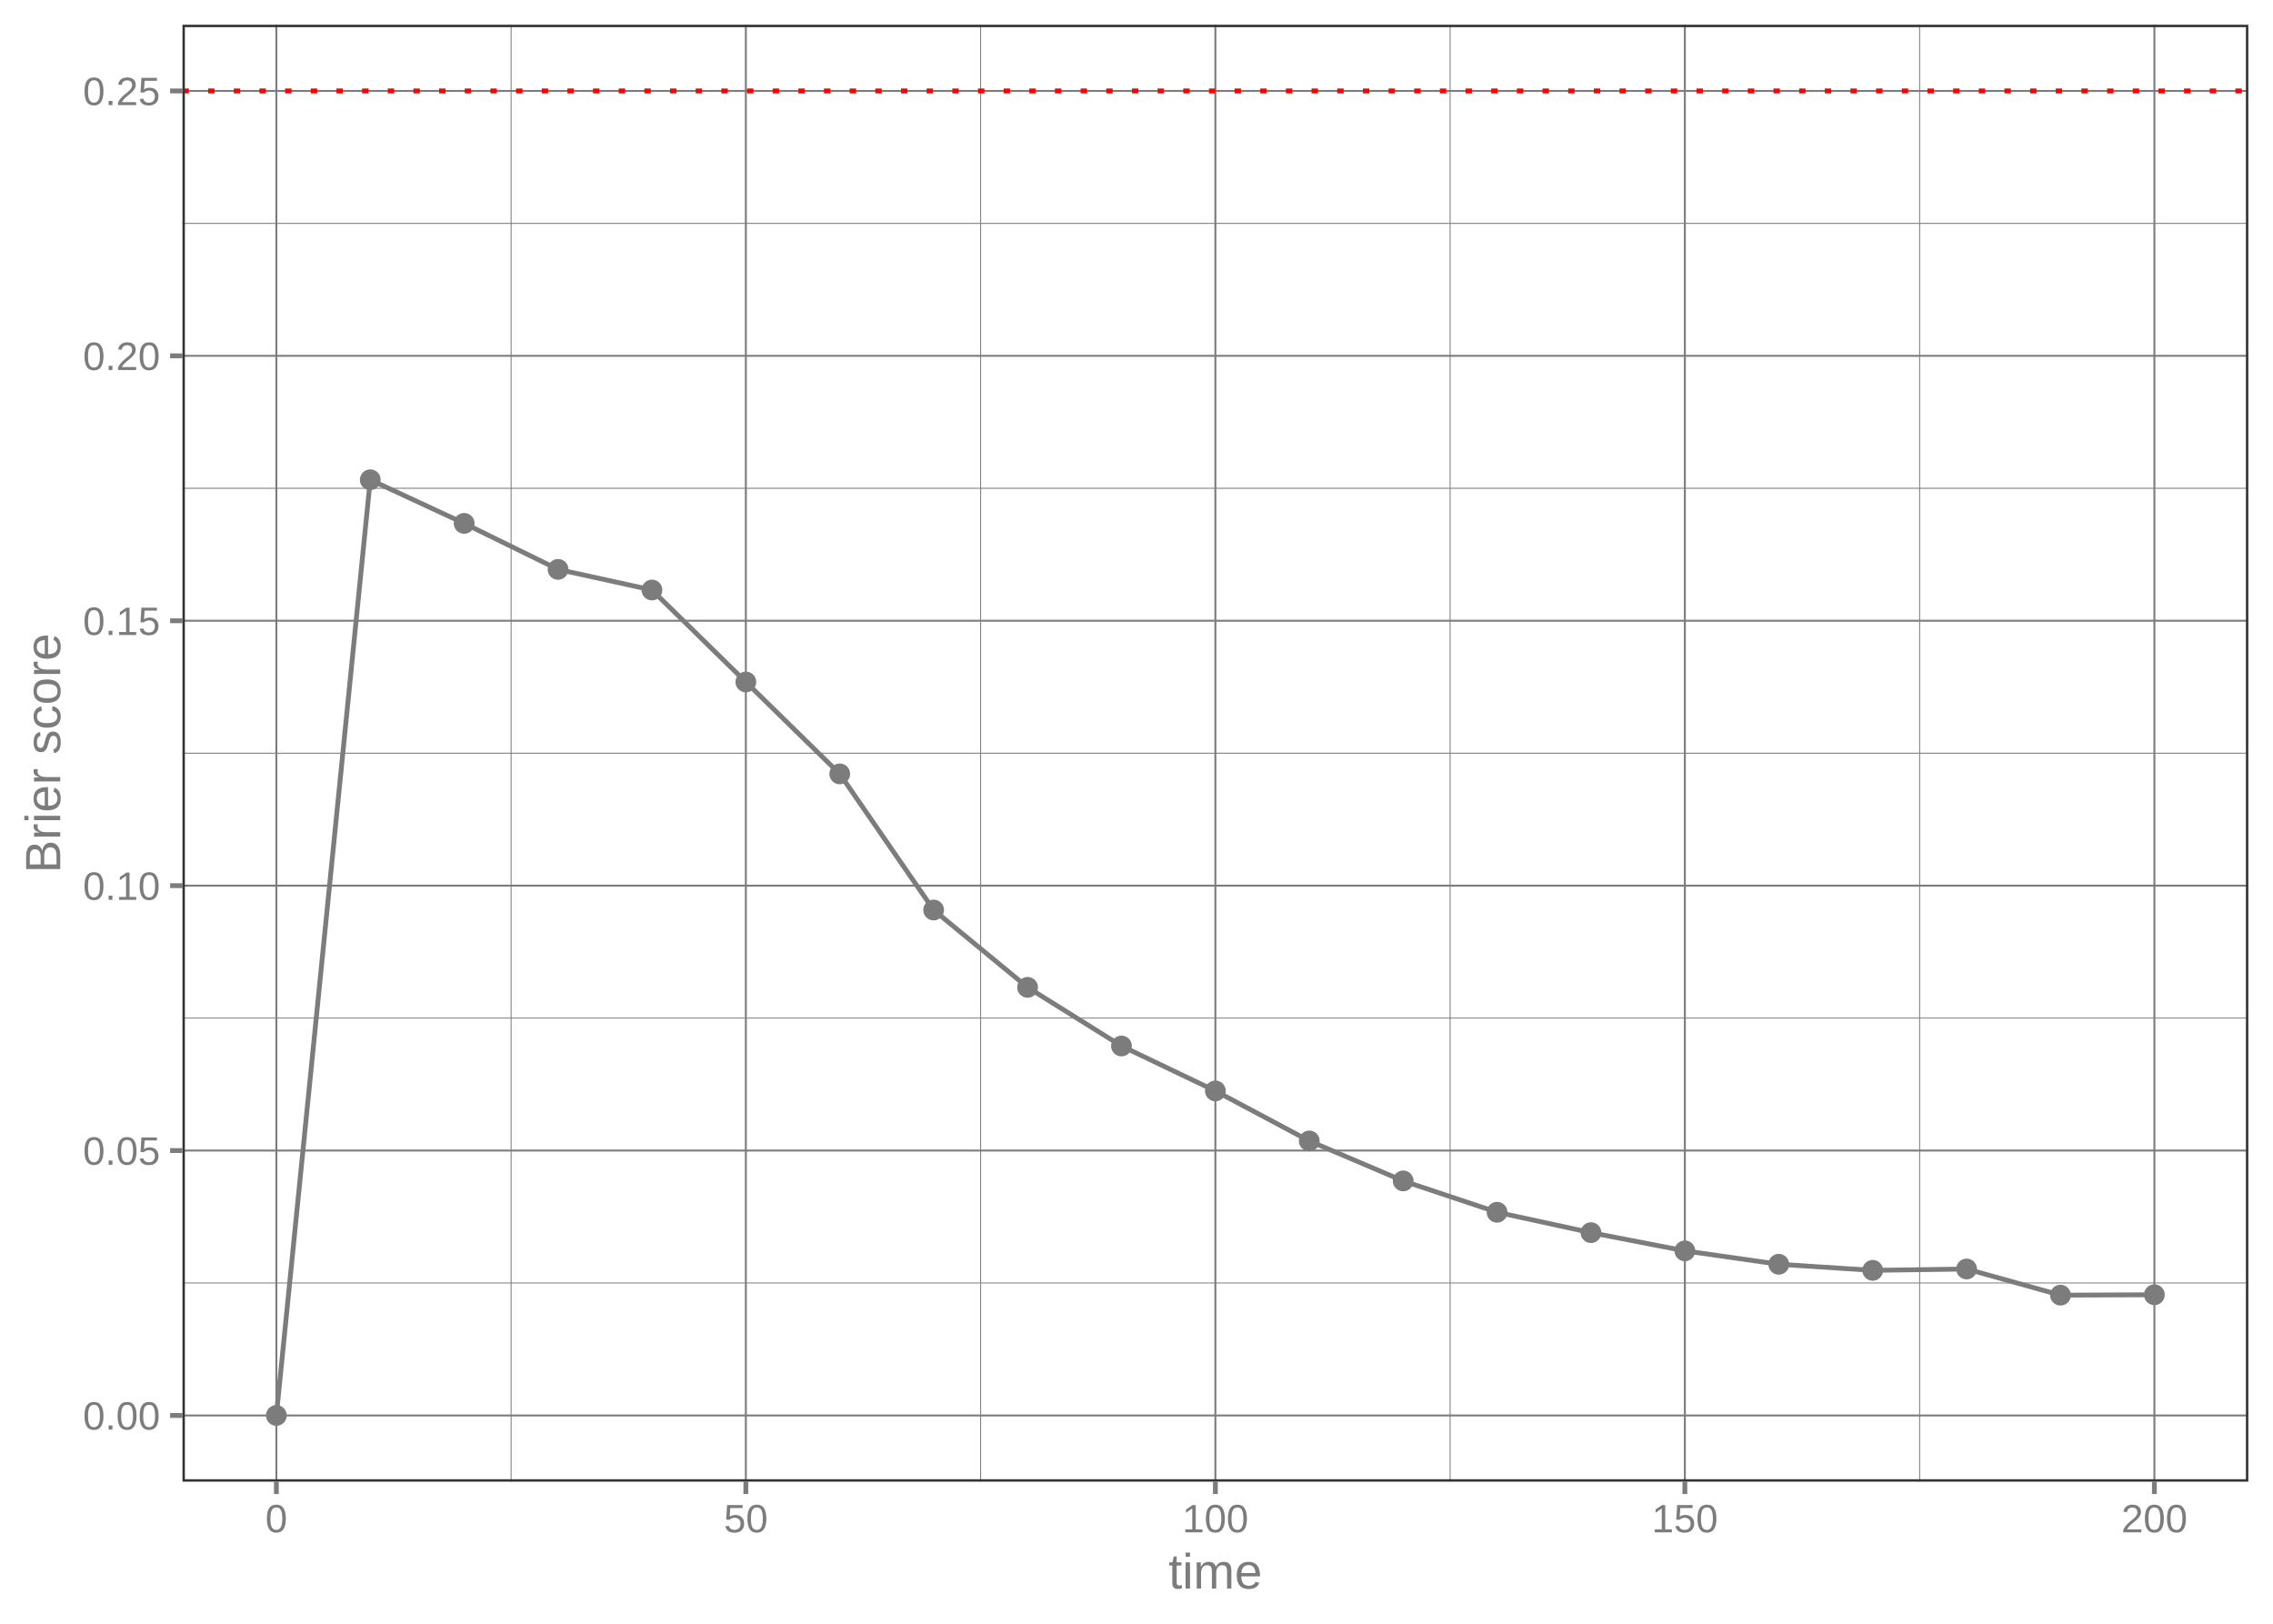
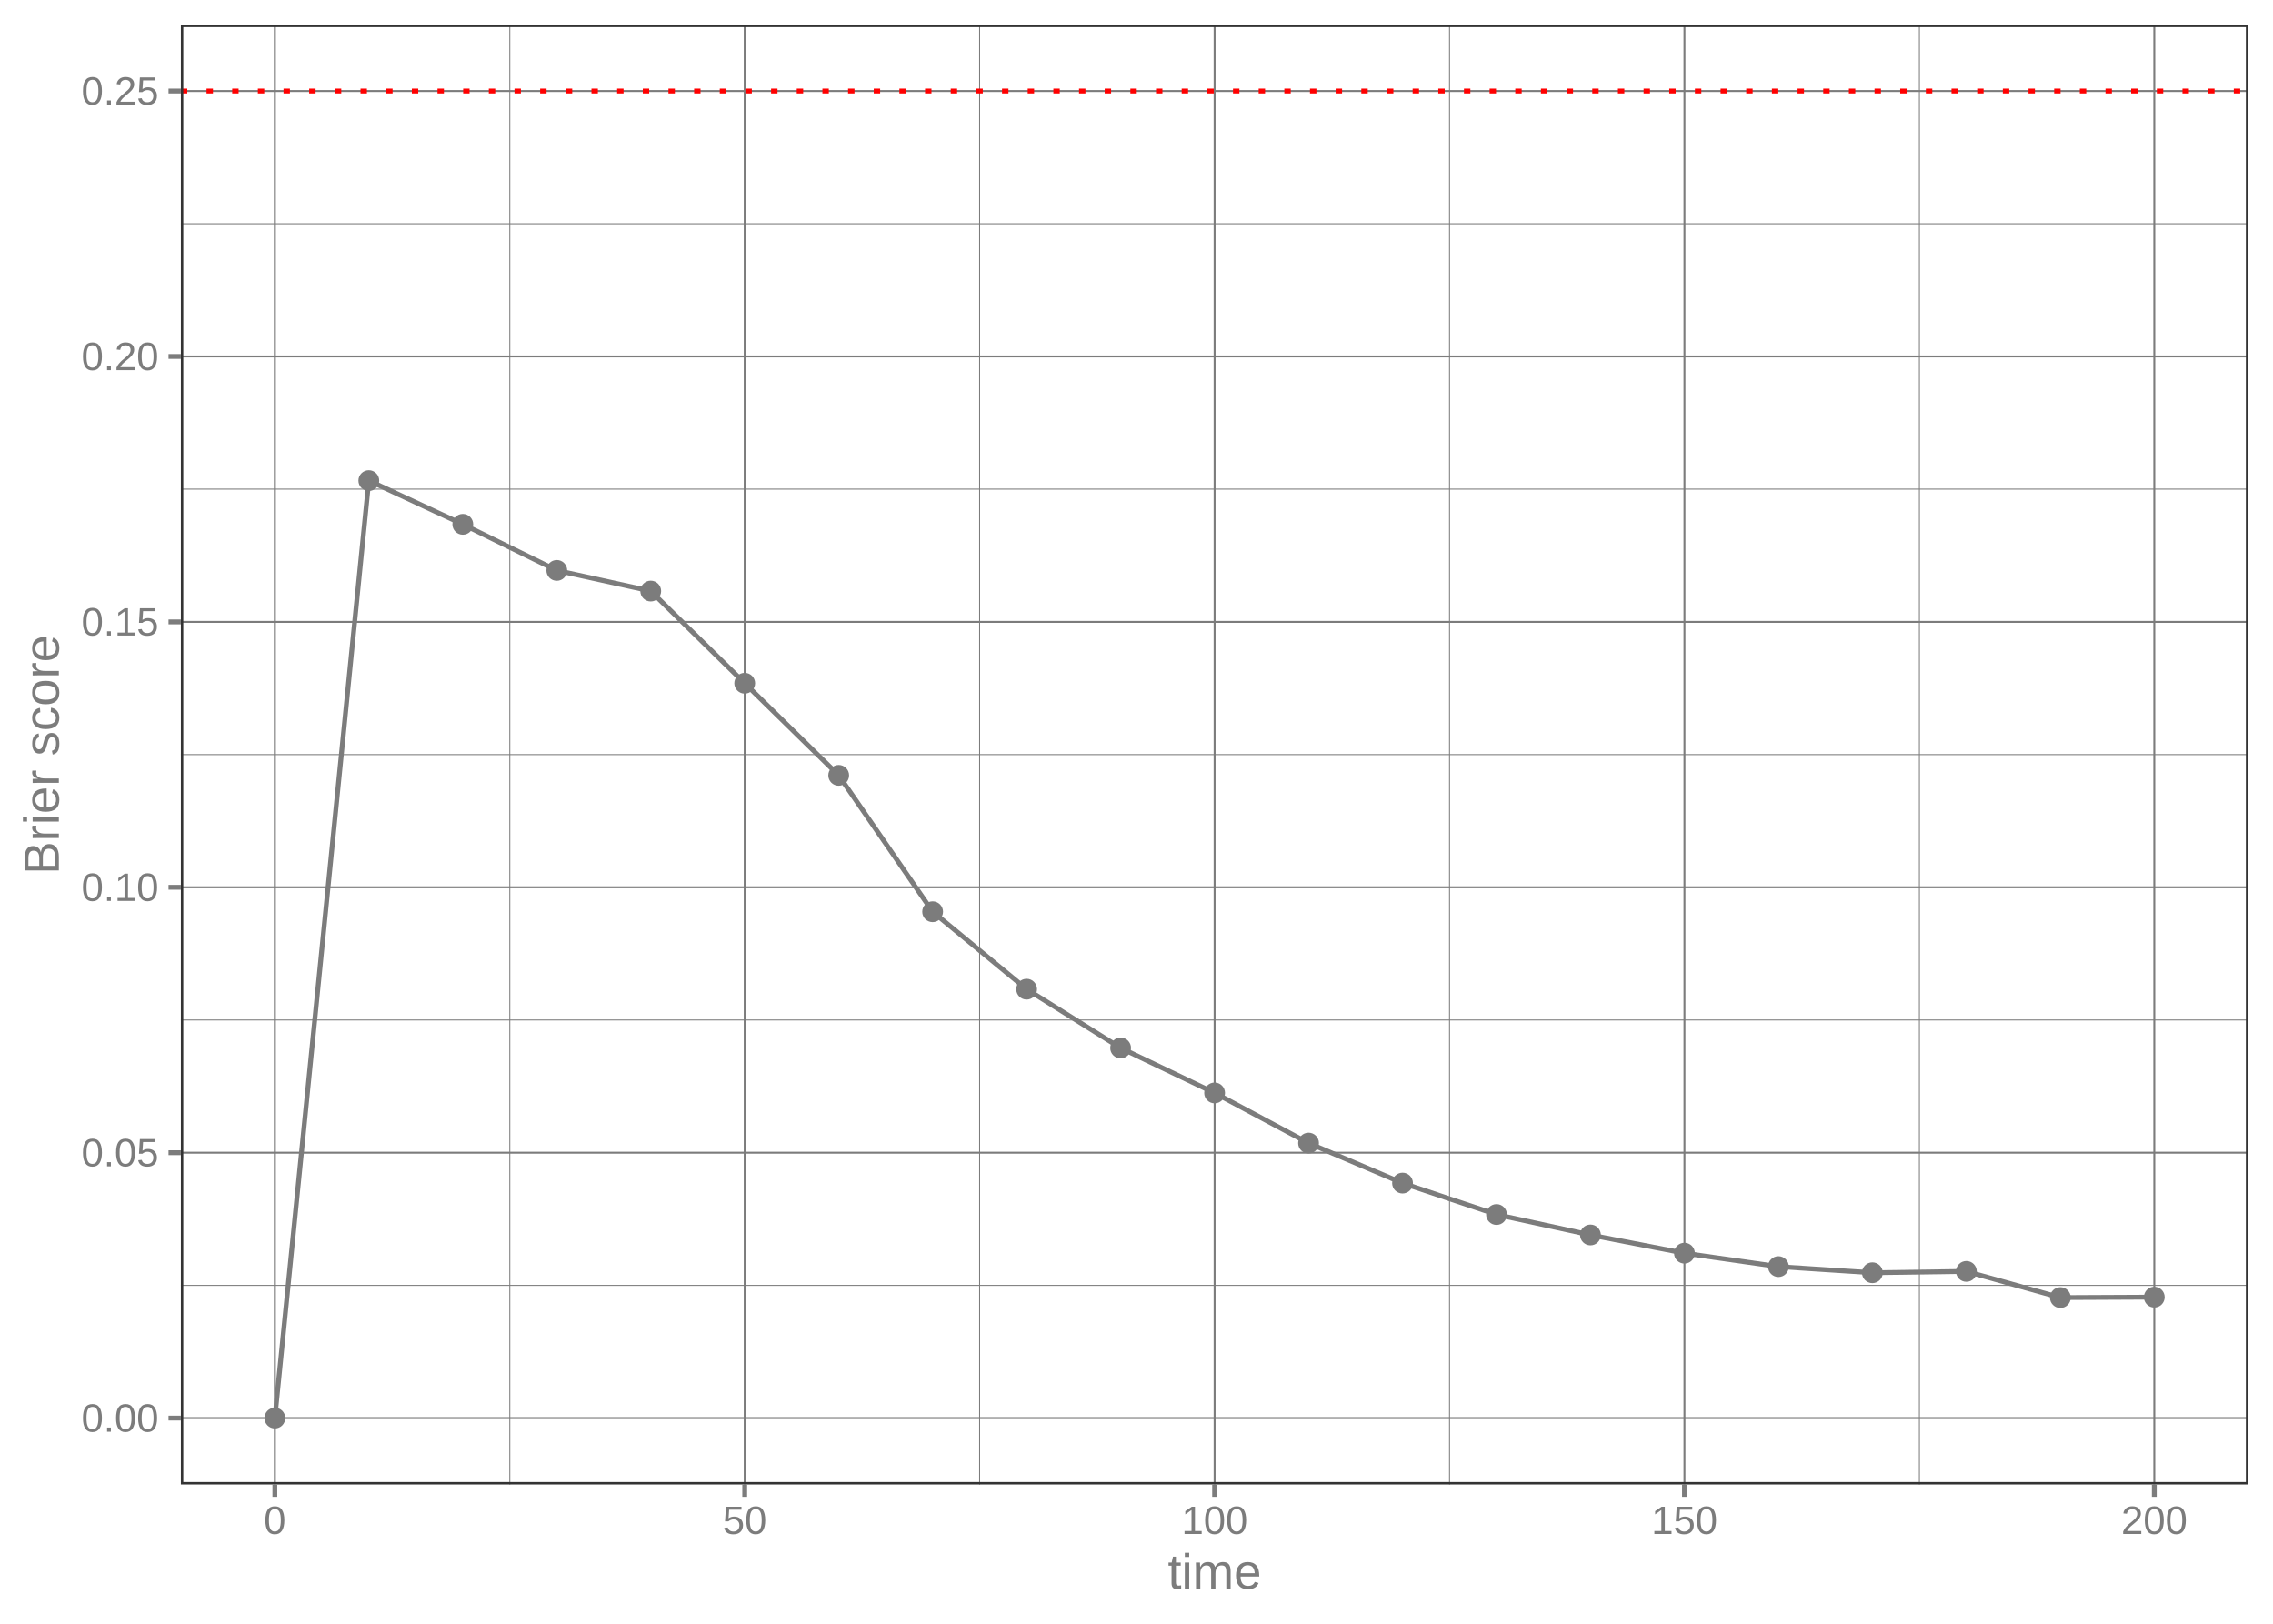
<svg xmlns="http://www.w3.org/2000/svg" width="504.00pt" height="360.00pt" viewBox="0 0 504.00 360.00">
  <g class="svglite">
    <defs>
      <style type="text/css">
    .svglite line, .svglite polyline, .svglite polygon, .svglite path, .svglite rect, .svglite circle {
      fill: none;
      stroke: #000000;
      stroke-linecap: round;
      stroke-linejoin: round;
      stroke-miterlimit: 10.00;
    }
    .svglite text {
      white-space: pre;
    }
    .svglite g.glyphgroup path {
      fill: inherit;
      stroke: none;
    }
  </style>
    </defs>
    <rect width="100%" height="100%" style="stroke: none; fill: none;" />
    <defs>
      <clipPath id="cpMC4wMHw1MDQuMDB8MC4wMHwzNjAuMDA=">
        <rect x="0.00" y="0.00" width="504.00" height="360.00" />
      </clipPath>
    </defs>
    <g clip-path="url(#cpMC4wMHw1MDQuMDB8MC4wMHwzNjAuMDA=)">
</g>
    <defs>
-       <clipPath id="cpNDAuNDZ8NDk4LjUyfDUuNDh8MzI4LjUw">
-         <rect x="40.46" y="5.48" width="458.07" height="323.02" />
+       <clipPath id="cpNDAuMTF8NDk4LjUyfDUuNDh8MzI5LjEy">
+         <rect x="40.11" y="5.48" width="458.41" height="323.64" />
      </clipPath>
    </defs>
-     <g clip-path="url(#cpNDAuNDZ8NDk4LjUyfDUuNDh8MzI4LjUw)">
-       <polyline points="40.46,284.45 498.52,284.45 " style="stroke-width: 0.21; stroke: #7C7C7C; stroke-linecap: butt;" />
-       <polyline points="40.46,225.72 498.52,225.72 " style="stroke-width: 0.21; stroke: #7C7C7C; stroke-linecap: butt;" />
-       <polyline points="40.46,166.99 498.52,166.99 " style="stroke-width: 0.21; stroke: #7C7C7C; stroke-linecap: butt;" />
-       <polyline points="40.46,108.26 498.52,108.26 " style="stroke-width: 0.21; stroke: #7C7C7C; stroke-linecap: butt;" />
-       <polyline points="40.46,49.53 498.52,49.53 " style="stroke-width: 0.21; stroke: #7C7C7C; stroke-linecap: butt;" />
-       <polyline points="113.33,328.50 113.33,5.48 " style="stroke-width: 0.21; stroke: #7C7C7C; stroke-linecap: butt;" />
-       <polyline points="217.44,328.50 217.44,5.48 " style="stroke-width: 0.21; stroke: #7C7C7C; stroke-linecap: butt;" />
-       <polyline points="321.54,328.50 321.54,5.48 " style="stroke-width: 0.21; stroke: #7C7C7C; stroke-linecap: butt;" />
-       <polyline points="425.65,328.50 425.65,5.48 " style="stroke-width: 0.21; stroke: #7C7C7C; stroke-linecap: butt;" />
-       <polyline points="40.46,313.82 498.52,313.82 " style="stroke-width: 0.43; stroke: #7C7C7C; stroke-linecap: butt;" />
-       <polyline points="40.46,255.09 498.52,255.09 " style="stroke-width: 0.43; stroke: #7C7C7C; stroke-linecap: butt;" />
-       <polyline points="40.46,196.36 498.52,196.36 " style="stroke-width: 0.43; stroke: #7C7C7C; stroke-linecap: butt;" />
-       <polyline points="40.46,137.63 498.52,137.63 " style="stroke-width: 0.43; stroke: #7C7C7C; stroke-linecap: butt;" />
-       <polyline points="40.46,78.89 498.52,78.89 " style="stroke-width: 0.43; stroke: #7C7C7C; stroke-linecap: butt;" />
-       <polyline points="40.46,20.16 498.52,20.16 " style="stroke-width: 0.43; stroke: #7C7C7C; stroke-linecap: butt;" />
-       <polyline points="61.28,328.50 61.28,5.48 " style="stroke-width: 0.43; stroke: #7C7C7C; stroke-linecap: butt;" />
-       <polyline points="165.38,328.50 165.38,5.48 " style="stroke-width: 0.43; stroke: #7C7C7C; stroke-linecap: butt;" />
-       <polyline points="269.49,328.50 269.49,5.48 " style="stroke-width: 0.43; stroke: #7C7C7C; stroke-linecap: butt;" />
-       <polyline points="373.59,328.50 373.59,5.48 " style="stroke-width: 0.43; stroke: #7C7C7C; stroke-linecap: butt;" />
-       <polyline points="477.70,328.50 477.70,5.48 " style="stroke-width: 0.43; stroke: #7C7C7C; stroke-linecap: butt;" />
-       <line x1="40.46" y1="20.16" x2="498.52" y2="20.16" style="stroke-width: 1.07; stroke: #FF0000; stroke-dasharray: 1.42,4.27; stroke-linecap: butt;" />
-       <polyline points="61.28,313.82 82.10,106.37 102.92,116.04 123.74,126.24 144.56,130.81 165.38,151.20 186.20,171.58 207.02,201.76 227.85,218.91 248.67,231.91 269.49,241.87 290.31,252.96 311.13,261.82 331.95,268.77 352.77,273.29 373.59,277.33 394.41,280.30 415.24,281.65 436.06,281.35 456.88,287.15 477.70,287.06 " style="stroke-width: 1.07; stroke: #7C7C7C; stroke-linecap: butt;" />
-       <circle cx="61.28" cy="313.82" r="1.95" style="stroke-width: 0.71; stroke: #7C7C7C; fill: #7C7C7C;" />
-       <circle cx="82.10" cy="106.37" r="1.95" style="stroke-width: 0.71; stroke: #7C7C7C; fill: #7C7C7C;" />
-       <circle cx="102.92" cy="116.04" r="1.95" style="stroke-width: 0.71; stroke: #7C7C7C; fill: #7C7C7C;" />
-       <circle cx="123.74" cy="126.24" r="1.95" style="stroke-width: 0.71; stroke: #7C7C7C; fill: #7C7C7C;" />
-       <circle cx="144.56" cy="130.81" r="1.95" style="stroke-width: 0.71; stroke: #7C7C7C; fill: #7C7C7C;" />
-       <circle cx="165.38" cy="151.20" r="1.95" style="stroke-width: 0.71; stroke: #7C7C7C; fill: #7C7C7C;" />
-       <circle cx="186.20" cy="171.58" r="1.95" style="stroke-width: 0.71; stroke: #7C7C7C; fill: #7C7C7C;" />
-       <circle cx="207.02" cy="201.76" r="1.95" style="stroke-width: 0.71; stroke: #7C7C7C; fill: #7C7C7C;" />
-       <circle cx="227.85" cy="218.91" r="1.95" style="stroke-width: 0.71; stroke: #7C7C7C; fill: #7C7C7C;" />
-       <circle cx="248.67" cy="231.91" r="1.95" style="stroke-width: 0.71; stroke: #7C7C7C; fill: #7C7C7C;" />
-       <circle cx="269.49" cy="241.87" r="1.95" style="stroke-width: 0.71; stroke: #7C7C7C; fill: #7C7C7C;" />
-       <circle cx="290.31" cy="252.96" r="1.95" style="stroke-width: 0.71; stroke: #7C7C7C; fill: #7C7C7C;" />
-       <circle cx="311.13" cy="261.82" r="1.95" style="stroke-width: 0.71; stroke: #7C7C7C; fill: #7C7C7C;" />
-       <circle cx="331.95" cy="268.77" r="1.95" style="stroke-width: 0.71; stroke: #7C7C7C; fill: #7C7C7C;" />
-       <circle cx="352.77" cy="273.29" r="1.95" style="stroke-width: 0.71; stroke: #7C7C7C; fill: #7C7C7C;" />
-       <circle cx="373.59" cy="277.33" r="1.95" style="stroke-width: 0.71; stroke: #7C7C7C; fill: #7C7C7C;" />
-       <circle cx="394.41" cy="280.30" r="1.95" style="stroke-width: 0.71; stroke: #7C7C7C; fill: #7C7C7C;" />
-       <circle cx="415.24" cy="281.65" r="1.95" style="stroke-width: 0.71; stroke: #7C7C7C; fill: #7C7C7C;" />
-       <circle cx="436.06" cy="281.35" r="1.95" style="stroke-width: 0.71; stroke: #7C7C7C; fill: #7C7C7C;" />
-       <circle cx="456.88" cy="287.15" r="1.95" style="stroke-width: 0.71; stroke: #7C7C7C; fill: #7C7C7C;" />
-       <circle cx="477.70" cy="287.06" r="1.95" style="stroke-width: 0.71; stroke: #7C7C7C; fill: #7C7C7C;" />
-       <rect x="40.46" y="5.48" width="458.07" height="323.02" style="stroke-width: 1.07; stroke: #333333;" />
+     <g clip-path="url(#cpNDAuMTF8NDk4LjUyfDUuNDh8MzI5LjEy)">
+       <polyline points="40.11,284.98 498.52,284.98 " style="stroke-width: 0.21; stroke: #7C7C7C; stroke-linecap: butt;" />
+       <polyline points="40.11,226.14 498.52,226.14 " style="stroke-width: 0.21; stroke: #7C7C7C; stroke-linecap: butt;" />
+       <polyline points="40.11,167.30 498.52,167.30 " style="stroke-width: 0.21; stroke: #7C7C7C; stroke-linecap: butt;" />
+       <polyline points="40.11,108.45 498.52,108.45 " style="stroke-width: 0.21; stroke: #7C7C7C; stroke-linecap: butt;" />
+       <polyline points="40.11,49.61 498.52,49.61 " style="stroke-width: 0.21; stroke: #7C7C7C; stroke-linecap: butt;" />
+       <polyline points="113.04,329.12 113.04,5.48 " style="stroke-width: 0.21; stroke: #7C7C7C; stroke-linecap: butt;" />
+       <polyline points="217.22,329.12 217.22,5.48 " style="stroke-width: 0.21; stroke: #7C7C7C; stroke-linecap: butt;" />
+       <polyline points="321.41,329.12 321.41,5.48 " style="stroke-width: 0.21; stroke: #7C7C7C; stroke-linecap: butt;" />
+       <polyline points="425.59,329.12 425.59,5.48 " style="stroke-width: 0.21; stroke: #7C7C7C; stroke-linecap: butt;" />
+       <polyline points="40.11,314.40 498.52,314.40 " style="stroke-width: 0.43; stroke: #7C7C7C; stroke-linecap: butt;" />
+       <polyline points="40.11,255.56 498.52,255.56 " style="stroke-width: 0.43; stroke: #7C7C7C; stroke-linecap: butt;" />
+       <polyline points="40.11,196.72 498.52,196.72 " style="stroke-width: 0.43; stroke: #7C7C7C; stroke-linecap: butt;" />
+       <polyline points="40.11,137.88 498.52,137.88 " style="stroke-width: 0.43; stroke: #7C7C7C; stroke-linecap: butt;" />
+       <polyline points="40.11,79.03 498.52,79.03 " style="stroke-width: 0.43; stroke: #7C7C7C; stroke-linecap: butt;" />
+       <polyline points="40.11,20.19 498.52,20.19 " style="stroke-width: 0.43; stroke: #7C7C7C; stroke-linecap: butt;" />
+       <polyline points="60.95,329.12 60.95,5.48 " style="stroke-width: 0.43; stroke: #7C7C7C; stroke-linecap: butt;" />
+       <polyline points="165.13,329.12 165.13,5.48 " style="stroke-width: 0.43; stroke: #7C7C7C; stroke-linecap: butt;" />
+       <polyline points="269.32,329.12 269.32,5.48 " style="stroke-width: 0.43; stroke: #7C7C7C; stroke-linecap: butt;" />
+       <polyline points="373.50,329.12 373.50,5.48 " style="stroke-width: 0.43; stroke: #7C7C7C; stroke-linecap: butt;" />
+       <polyline points="477.68,329.12 477.68,5.48 " style="stroke-width: 0.43; stroke: #7C7C7C; stroke-linecap: butt;" />
+       <line x1="40.11" y1="20.19" x2="498.52" y2="20.19" style="stroke-width: 1.07; stroke: #FF0000; stroke-dasharray: 1.42,4.27; stroke-linecap: butt;" />
+       <polyline points="60.95,314.40 81.78,106.56 102.62,116.25 123.46,126.47 144.29,131.05 165.13,151.48 185.97,171.90 206.80,202.14 227.64,219.31 248.48,232.34 269.32,242.31 290.15,253.43 310.99,262.30 331.83,269.27 352.66,273.80 373.50,277.84 394.34,280.82 415.17,282.18 436.01,281.88 456.85,287.69 477.68,287.59 " style="stroke-width: 1.07; stroke: #7C7C7C; stroke-linecap: butt;" />
+       <circle cx="60.95" cy="314.40" r="1.95" style="stroke-width: 0.71; stroke: #7C7C7C; fill: #7C7C7C;" />
+       <circle cx="81.78" cy="106.56" r="1.95" style="stroke-width: 0.71; stroke: #7C7C7C; fill: #7C7C7C;" />
+       <circle cx="102.62" cy="116.25" r="1.95" style="stroke-width: 0.71; stroke: #7C7C7C; fill: #7C7C7C;" />
+       <circle cx="123.46" cy="126.47" r="1.95" style="stroke-width: 0.71; stroke: #7C7C7C; fill: #7C7C7C;" />
+       <circle cx="144.29" cy="131.05" r="1.95" style="stroke-width: 0.71; stroke: #7C7C7C; fill: #7C7C7C;" />
+       <circle cx="165.13" cy="151.48" r="1.95" style="stroke-width: 0.71; stroke: #7C7C7C; fill: #7C7C7C;" />
+       <circle cx="185.97" cy="171.90" r="1.95" style="stroke-width: 0.71; stroke: #7C7C7C; fill: #7C7C7C;" />
+       <circle cx="206.80" cy="202.14" r="1.95" style="stroke-width: 0.71; stroke: #7C7C7C; fill: #7C7C7C;" />
+       <circle cx="227.64" cy="219.31" r="1.95" style="stroke-width: 0.71; stroke: #7C7C7C; fill: #7C7C7C;" />
+       <circle cx="248.48" cy="232.34" r="1.95" style="stroke-width: 0.71; stroke: #7C7C7C; fill: #7C7C7C;" />
+       <circle cx="269.32" cy="242.31" r="1.95" style="stroke-width: 0.71; stroke: #7C7C7C; fill: #7C7C7C;" />
+       <circle cx="290.15" cy="253.43" r="1.95" style="stroke-width: 0.71; stroke: #7C7C7C; fill: #7C7C7C;" />
+       <circle cx="310.99" cy="262.30" r="1.95" style="stroke-width: 0.71; stroke: #7C7C7C; fill: #7C7C7C;" />
+       <circle cx="331.83" cy="269.27" r="1.95" style="stroke-width: 0.71; stroke: #7C7C7C; fill: #7C7C7C;" />
+       <circle cx="352.66" cy="273.80" r="1.95" style="stroke-width: 0.71; stroke: #7C7C7C; fill: #7C7C7C;" />
+       <circle cx="373.50" cy="277.84" r="1.95" style="stroke-width: 0.71; stroke: #7C7C7C; fill: #7C7C7C;" />
+       <circle cx="394.34" cy="280.82" r="1.95" style="stroke-width: 0.71; stroke: #7C7C7C; fill: #7C7C7C;" />
+       <circle cx="415.17" cy="282.18" r="1.95" style="stroke-width: 0.71; stroke: #7C7C7C; fill: #7C7C7C;" />
+       <circle cx="436.01" cy="281.88" r="1.95" style="stroke-width: 0.71; stroke: #7C7C7C; fill: #7C7C7C;" />
+       <circle cx="456.85" cy="287.69" r="1.95" style="stroke-width: 0.71; stroke: #7C7C7C; fill: #7C7C7C;" />
+       <circle cx="477.68" cy="287.59" r="1.95" style="stroke-width: 0.71; stroke: #7C7C7C; fill: #7C7C7C;" />
+       <rect x="40.11" y="5.48" width="458.41" height="323.64" style="stroke-width: 1.07; stroke: #333333;" />
    </g>
    <g clip-path="url(#cpMC4wMHw1MDQuMDB8MC4wMHwzNjAuMDA=)">
-       <text x="35.52" y="316.97" text-anchor="end" style="font-size: 8.80px;fill: #7C7C7C; font-family: &quot;Arial&quot;;" textLength="17.11px" lengthAdjust="spacingAndGlyphs">0.00</text>
-       <text x="35.52" y="258.24" text-anchor="end" style="font-size: 8.80px;fill: #7C7C7C; font-family: &quot;Arial&quot;;" textLength="17.11px" lengthAdjust="spacingAndGlyphs">0.05</text>
-       <text x="35.52" y="199.51" text-anchor="end" style="font-size: 8.80px;fill: #7C7C7C; font-family: &quot;Arial&quot;;" textLength="17.11px" lengthAdjust="spacingAndGlyphs">0.10</text>
-       <text x="35.52" y="140.78" text-anchor="end" style="font-size: 8.80px;fill: #7C7C7C; font-family: &quot;Arial&quot;;" textLength="17.11px" lengthAdjust="spacingAndGlyphs">0.15</text>
-       <text x="35.52" y="82.04" text-anchor="end" style="font-size: 8.80px;fill: #7C7C7C; font-family: &quot;Arial&quot;;" textLength="17.11px" lengthAdjust="spacingAndGlyphs">0.20</text>
-       <text x="35.52" y="23.31" text-anchor="end" style="font-size: 8.80px;fill: #7C7C7C; font-family: &quot;Arial&quot;;" textLength="17.11px" lengthAdjust="spacingAndGlyphs">0.25</text>
-       <polyline points="37.72,313.82 40.46,313.82 " style="stroke-width: 1.07; stroke: #7C7C7C; stroke-linecap: butt;" />
-       <polyline points="37.72,255.09 40.46,255.09 " style="stroke-width: 1.07; stroke: #7C7C7C; stroke-linecap: butt;" />
-       <polyline points="37.72,196.36 40.46,196.36 " style="stroke-width: 1.07; stroke: #7C7C7C; stroke-linecap: butt;" />
-       <polyline points="37.72,137.63 40.46,137.63 " style="stroke-width: 1.07; stroke: #7C7C7C; stroke-linecap: butt;" />
-       <polyline points="37.72,78.89 40.46,78.89 " style="stroke-width: 1.07; stroke: #7C7C7C; stroke-linecap: butt;" />
-       <polyline points="37.72,20.16 40.46,20.16 " style="stroke-width: 1.07; stroke: #7C7C7C; stroke-linecap: butt;" />
-       <polyline points="61.28,331.24 61.28,328.50 " style="stroke-width: 1.07; stroke: #7C7C7C; stroke-linecap: butt;" />
-       <polyline points="165.38,331.24 165.38,328.50 " style="stroke-width: 1.07; stroke: #7C7C7C; stroke-linecap: butt;" />
-       <polyline points="269.49,331.24 269.49,328.50 " style="stroke-width: 1.07; stroke: #7C7C7C; stroke-linecap: butt;" />
-       <polyline points="373.59,331.24 373.59,328.50 " style="stroke-width: 1.07; stroke: #7C7C7C; stroke-linecap: butt;" />
-       <polyline points="477.70,331.24 477.70,328.50 " style="stroke-width: 1.07; stroke: #7C7C7C; stroke-linecap: butt;" />
-       <text x="61.28" y="339.74" text-anchor="middle" style="font-size: 8.80px;fill: #7C7C7C; font-family: &quot;Arial&quot;;" textLength="4.89px" lengthAdjust="spacingAndGlyphs">0</text>
-       <text x="165.38" y="339.74" text-anchor="middle" style="font-size: 8.80px;fill: #7C7C7C; font-family: &quot;Arial&quot;;" textLength="9.78px" lengthAdjust="spacingAndGlyphs">50</text>
-       <text x="269.49" y="339.74" text-anchor="middle" style="font-size: 8.80px;fill: #7C7C7C; font-family: &quot;Arial&quot;;" textLength="14.67px" lengthAdjust="spacingAndGlyphs">100</text>
-       <text x="373.59" y="339.74" text-anchor="middle" style="font-size: 8.80px;fill: #7C7C7C; font-family: &quot;Arial&quot;;" textLength="14.67px" lengthAdjust="spacingAndGlyphs">150</text>
-       <text x="477.70" y="339.74" text-anchor="middle" style="font-size: 8.80px;fill: #7C7C7C; font-family: &quot;Arial&quot;;" textLength="14.67px" lengthAdjust="spacingAndGlyphs">200</text>
-       <text x="269.49" y="352.20" text-anchor="middle" style="font-size: 11.00px;fill: #7C7C7C; font-family: &quot;Arial&quot;;" textLength="20.78px" lengthAdjust="spacingAndGlyphs">time</text>
-       <text transform="translate(13.36,166.99) rotate(-90)" text-anchor="middle" style="font-size: 11.00px;fill: #7C7C7C; font-family: &quot;Arial&quot;;" textLength="53.19px" lengthAdjust="spacingAndGlyphs">Brier score</text>
+       <text x="35.18" y="317.43" text-anchor="end" style="font-size: 8.80px;fill: #7C7C7C; font-family: &quot;Liberation Sans&quot;;" textLength="17.11px" lengthAdjust="spacingAndGlyphs">0.00</text>
+       <text x="35.18" y="258.59" text-anchor="end" style="font-size: 8.80px;fill: #7C7C7C; font-family: &quot;Liberation Sans&quot;;" textLength="17.11px" lengthAdjust="spacingAndGlyphs">0.05</text>
+       <text x="35.18" y="199.75" text-anchor="end" style="font-size: 8.80px;fill: #7C7C7C; font-family: &quot;Liberation Sans&quot;;" textLength="17.11px" lengthAdjust="spacingAndGlyphs">0.10</text>
+       <text x="35.18" y="140.90" text-anchor="end" style="font-size: 8.80px;fill: #7C7C7C; font-family: &quot;Liberation Sans&quot;;" textLength="17.11px" lengthAdjust="spacingAndGlyphs">0.15</text>
+       <text x="35.18" y="82.06" text-anchor="end" style="font-size: 8.80px;fill: #7C7C7C; font-family: &quot;Liberation Sans&quot;;" textLength="17.11px" lengthAdjust="spacingAndGlyphs">0.20</text>
+       <text x="35.18" y="23.22" text-anchor="end" style="font-size: 8.80px;fill: #7C7C7C; font-family: &quot;Liberation Sans&quot;;" textLength="17.11px" lengthAdjust="spacingAndGlyphs">0.25</text>
+       <polyline points="37.37,314.40 40.11,314.40 " style="stroke-width: 1.07; stroke: #7C7C7C; stroke-linecap: butt;" />
+       <polyline points="37.37,255.56 40.11,255.56 " style="stroke-width: 1.07; stroke: #7C7C7C; stroke-linecap: butt;" />
+       <polyline points="37.37,196.72 40.11,196.72 " style="stroke-width: 1.07; stroke: #7C7C7C; stroke-linecap: butt;" />
+       <polyline points="37.37,137.88 40.11,137.88 " style="stroke-width: 1.07; stroke: #7C7C7C; stroke-linecap: butt;" />
+       <polyline points="37.37,79.03 40.11,79.03 " style="stroke-width: 1.07; stroke: #7C7C7C; stroke-linecap: butt;" />
+       <polyline points="37.37,20.19 40.11,20.19 " style="stroke-width: 1.07; stroke: #7C7C7C; stroke-linecap: butt;" />
+       <polyline points="60.95,331.86 60.95,329.12 " style="stroke-width: 1.07; stroke: #7C7C7C; stroke-linecap: butt;" />
+       <polyline points="165.13,331.86 165.13,329.12 " style="stroke-width: 1.07; stroke: #7C7C7C; stroke-linecap: butt;" />
+       <polyline points="269.32,331.86 269.32,329.12 " style="stroke-width: 1.07; stroke: #7C7C7C; stroke-linecap: butt;" />
+       <polyline points="373.50,331.86 373.50,329.12 " style="stroke-width: 1.07; stroke: #7C7C7C; stroke-linecap: butt;" />
+       <polyline points="477.68,331.86 477.68,329.12 " style="stroke-width: 1.07; stroke: #7C7C7C; stroke-linecap: butt;" />
+       <text x="60.95" y="340.10" text-anchor="middle" style="font-size: 8.80px;fill: #7C7C7C; font-family: &quot;Liberation Sans&quot;;" textLength="4.89px" lengthAdjust="spacingAndGlyphs">0</text>
+       <text x="165.13" y="340.10" text-anchor="middle" style="font-size: 8.80px;fill: #7C7C7C; font-family: &quot;Liberation Sans&quot;;" textLength="9.78px" lengthAdjust="spacingAndGlyphs">50</text>
+       <text x="269.32" y="340.10" text-anchor="middle" style="font-size: 8.80px;fill: #7C7C7C; font-family: &quot;Liberation Sans&quot;;" textLength="14.67px" lengthAdjust="spacingAndGlyphs">100</text>
+       <text x="373.50" y="340.10" text-anchor="middle" style="font-size: 8.80px;fill: #7C7C7C; font-family: &quot;Liberation Sans&quot;;" textLength="14.67px" lengthAdjust="spacingAndGlyphs">150</text>
+       <text x="477.68" y="340.10" text-anchor="middle" style="font-size: 8.80px;fill: #7C7C7C; font-family: &quot;Liberation Sans&quot;;" textLength="14.67px" lengthAdjust="spacingAndGlyphs">200</text>
+       <text x="269.32" y="352.24" text-anchor="middle" style="font-size: 11.00px;fill: #7C7C7C; font-family: &quot;Liberation Sans&quot;;" textLength="20.78px" lengthAdjust="spacingAndGlyphs">time</text>
+       <text transform="translate(13.05,167.30) rotate(-90)" text-anchor="middle" style="font-size: 11.00px;fill: #7C7C7C; font-family: &quot;Liberation Sans&quot;;" textLength="53.19px" lengthAdjust="spacingAndGlyphs">Brier score</text>
    </g>
  </g>
</svg>
